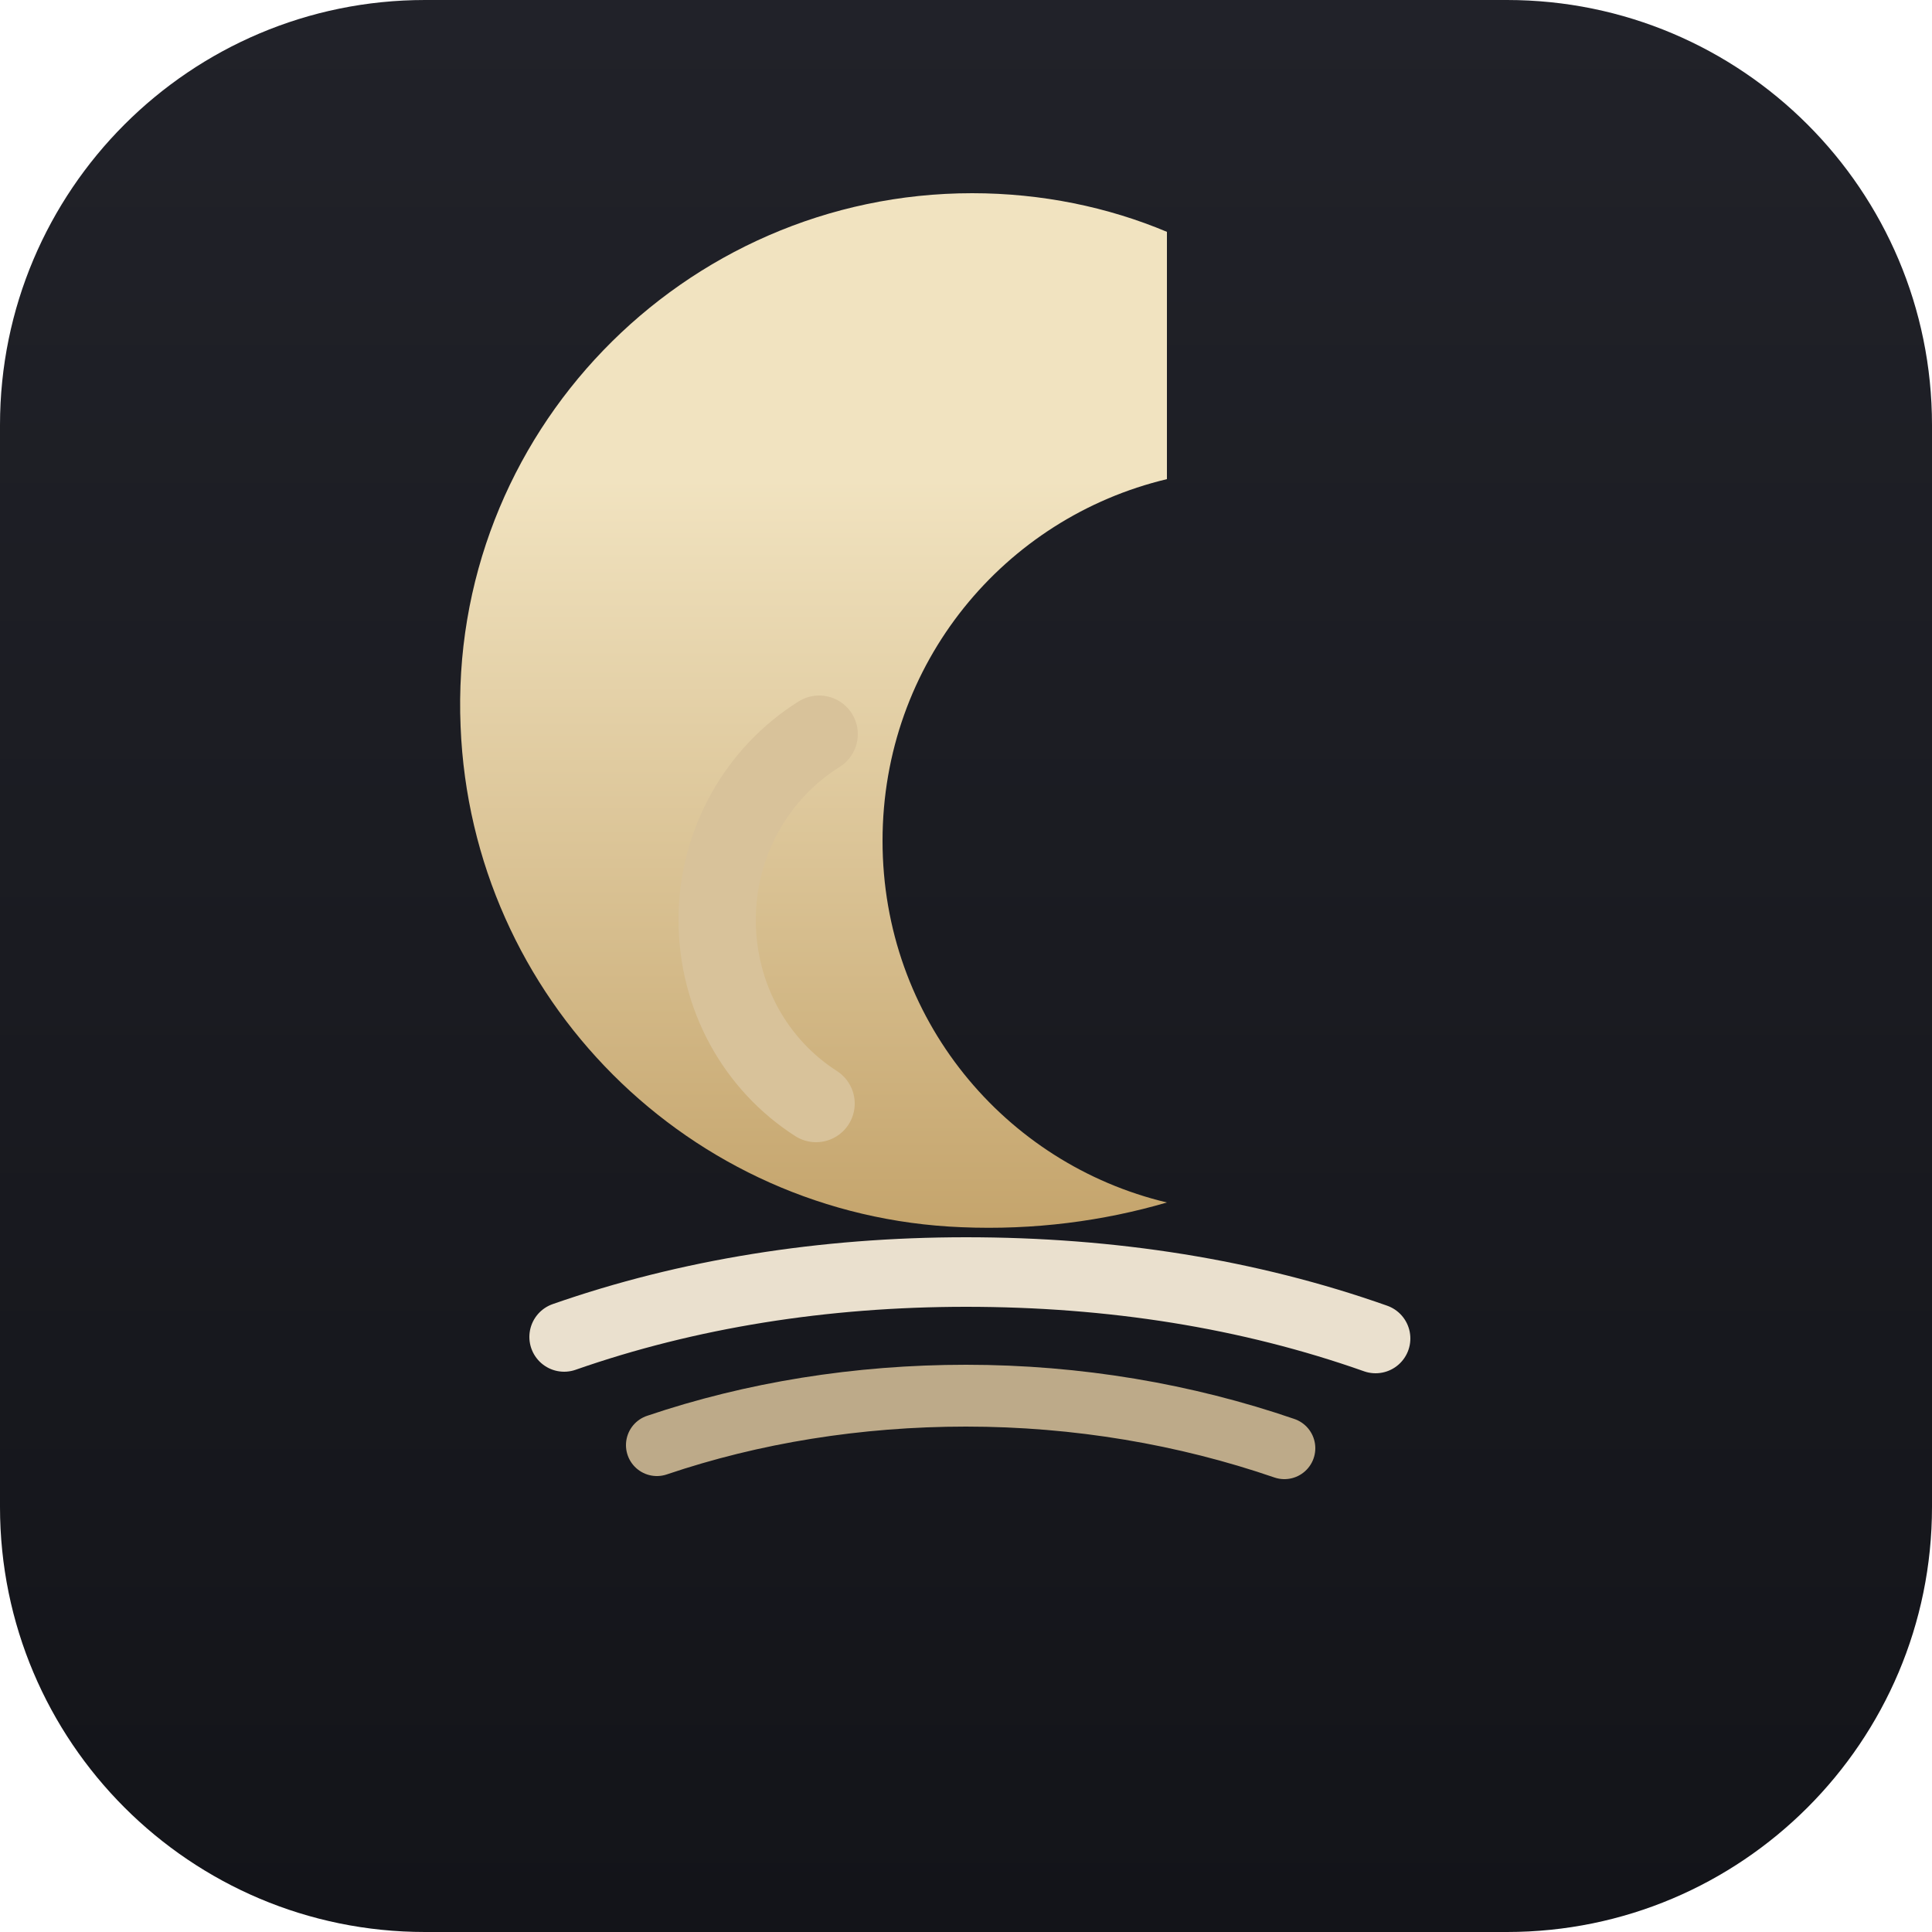
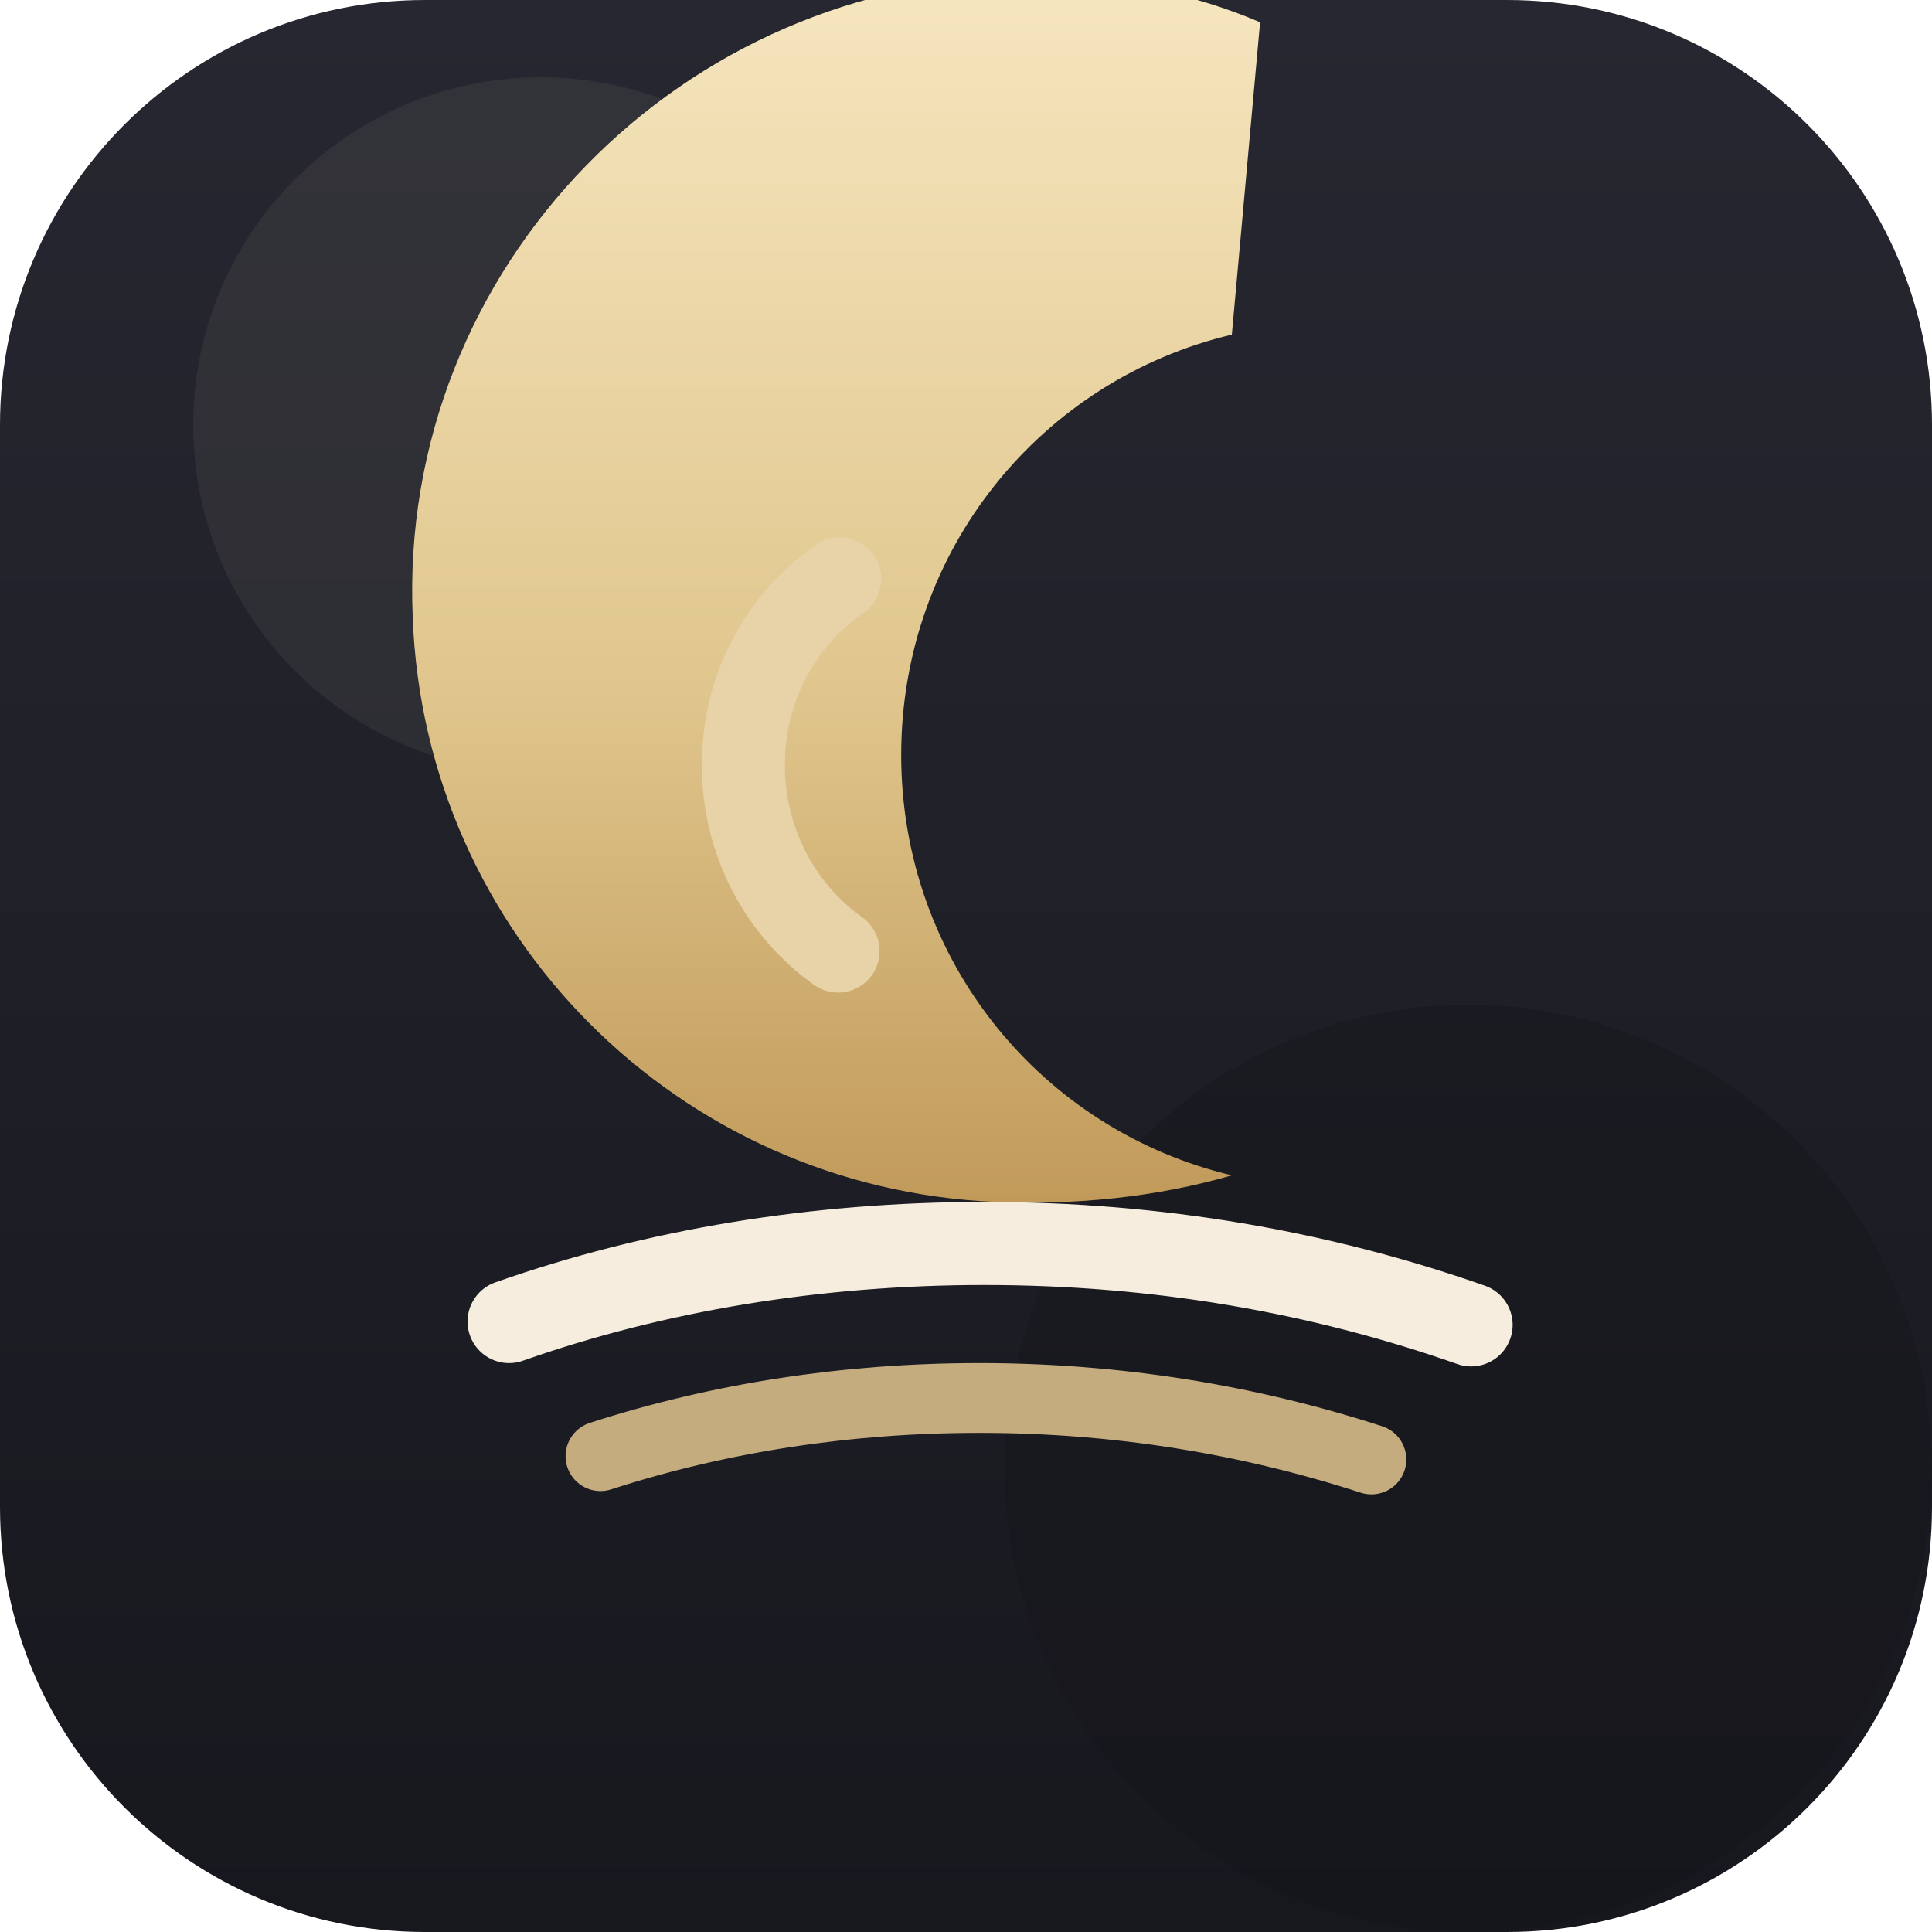
<svg xmlns="http://www.w3.org/2000/svg" width="1024" height="1024" viewBox="0 0 100 100" fill="none">
  <rect width="100" height="100" rx="22" fill="url(#bg)" />
-   <g transform="translate(10 12) scale(0.8)">
-     <path d="M63 16c-10.5 2.5-18.4 11.9-18.4 23.4 0 11.5 7.9 20.9 18.4 23.4-4.1 1.2-8.6 1.8-13.3 1.6-17.6-.7-31.7-14.8-32.4-32.4-.8-18.9 14.4-34.5 33.1-34.5 4.5 0 8.8.9 12.6 2.5z" fill="url(#gold)" />
-     <path d="M24 71.5c8-2.8 16.8-4.2 26-4.2 9.4 0 18.3 1.4 26.5 4.3" stroke="#F4EAD7" stroke-width="4.5" stroke-linecap="round" opacity=".95" />
-     <path d="M30 78.5c6.2-2.1 13-3.2 20-3.2 7.2 0 14.2 1.2 20.6 3.4" stroke="#D8C29A" stroke-width="4" stroke-linecap="round" opacity=".86" />
-     <path d="M40.5 32.5c-4 2.5-6.6 7-6.6 12 0 5 2.5 9.4 6.4 11.9" stroke="#D8C29A" stroke-width="5" stroke-linecap="round" />
+   <circle cx="28" cy="22" r="18" fill="#F7EFD9" opacity="0.06" />
+   <circle cx="76" cy="76" r="24" fill="#0F1015" opacity="0.26" />
+   <g transform="translate(7 7) scale(0.86)">
+     <path d="M66 12C54.6 14.7 46.1 24.9 46.1 37.3C46.1 49.7 54.6 59.9 66 62.6C61.5 63.9 56.7 64.4 51.8 64.2C32.7 63.4 17.4 48.1 16.7 29C15.8 7.9 33 -9.5 53.9 -9.5C58.8 -9.5 63.5 -8.6 67.7 -6.8L66 12Z" fill="url(#gold)" />
+     <path d="M42.4 26.7C38.8 29.2 36.6 33.3 36.6 37.9C36.6 42.5 38.8 46.6 42.3 49.1" stroke="#E8D2A7" stroke-width="5" stroke-linecap="round" />
+     <path d="M22.5 71.4C31.3 68.3 41 66.7 51.1 66.7C61.5 66.7 71.3 68.4 80.4 71.6" stroke="#F6EDDE" stroke-width="5" stroke-linecap="round" />
+     <path d="M28 79.5C35.1 77.2 42.8 76 50.8 76C59.1 76 67 77.3 74.4 79.7" stroke="#CDB383" stroke-width="4.2" stroke-linecap="round" opacity=".95" />
  </g>
  <defs>
    <linearGradient id="bg" x1="50" y1="0" x2="50" y2="100" gradientUnits="userSpaceOnUse">
-       <stop stop-color="#212229" />
-       <stop offset="1" stop-color="#131419" />
+       <stop stop-color="#262730" />
+       <stop offset="1" stop-color="#17181E" />
    </linearGradient>
-     <linearGradient id="gold" x1="50" y1="16" x2="50" y2="64" gradientUnits="userSpaceOnUse">
-       <stop stop-color="#F1E3C0" />
-       <stop offset="1" stop-color="#C5A56D" />
+     <linearGradient id="gold" x1="51.35" y1="-9.5" x2="51.35" y2="64.212" gradientUnits="userSpaceOnUse">
+       <stop stop-color="#F6E6BF" />
+       <stop offset="0.58" stop-color="#E0C68D" />
+       <stop offset="1" stop-color="#C19A5A" />
    </linearGradient>
  </defs>
</svg>
